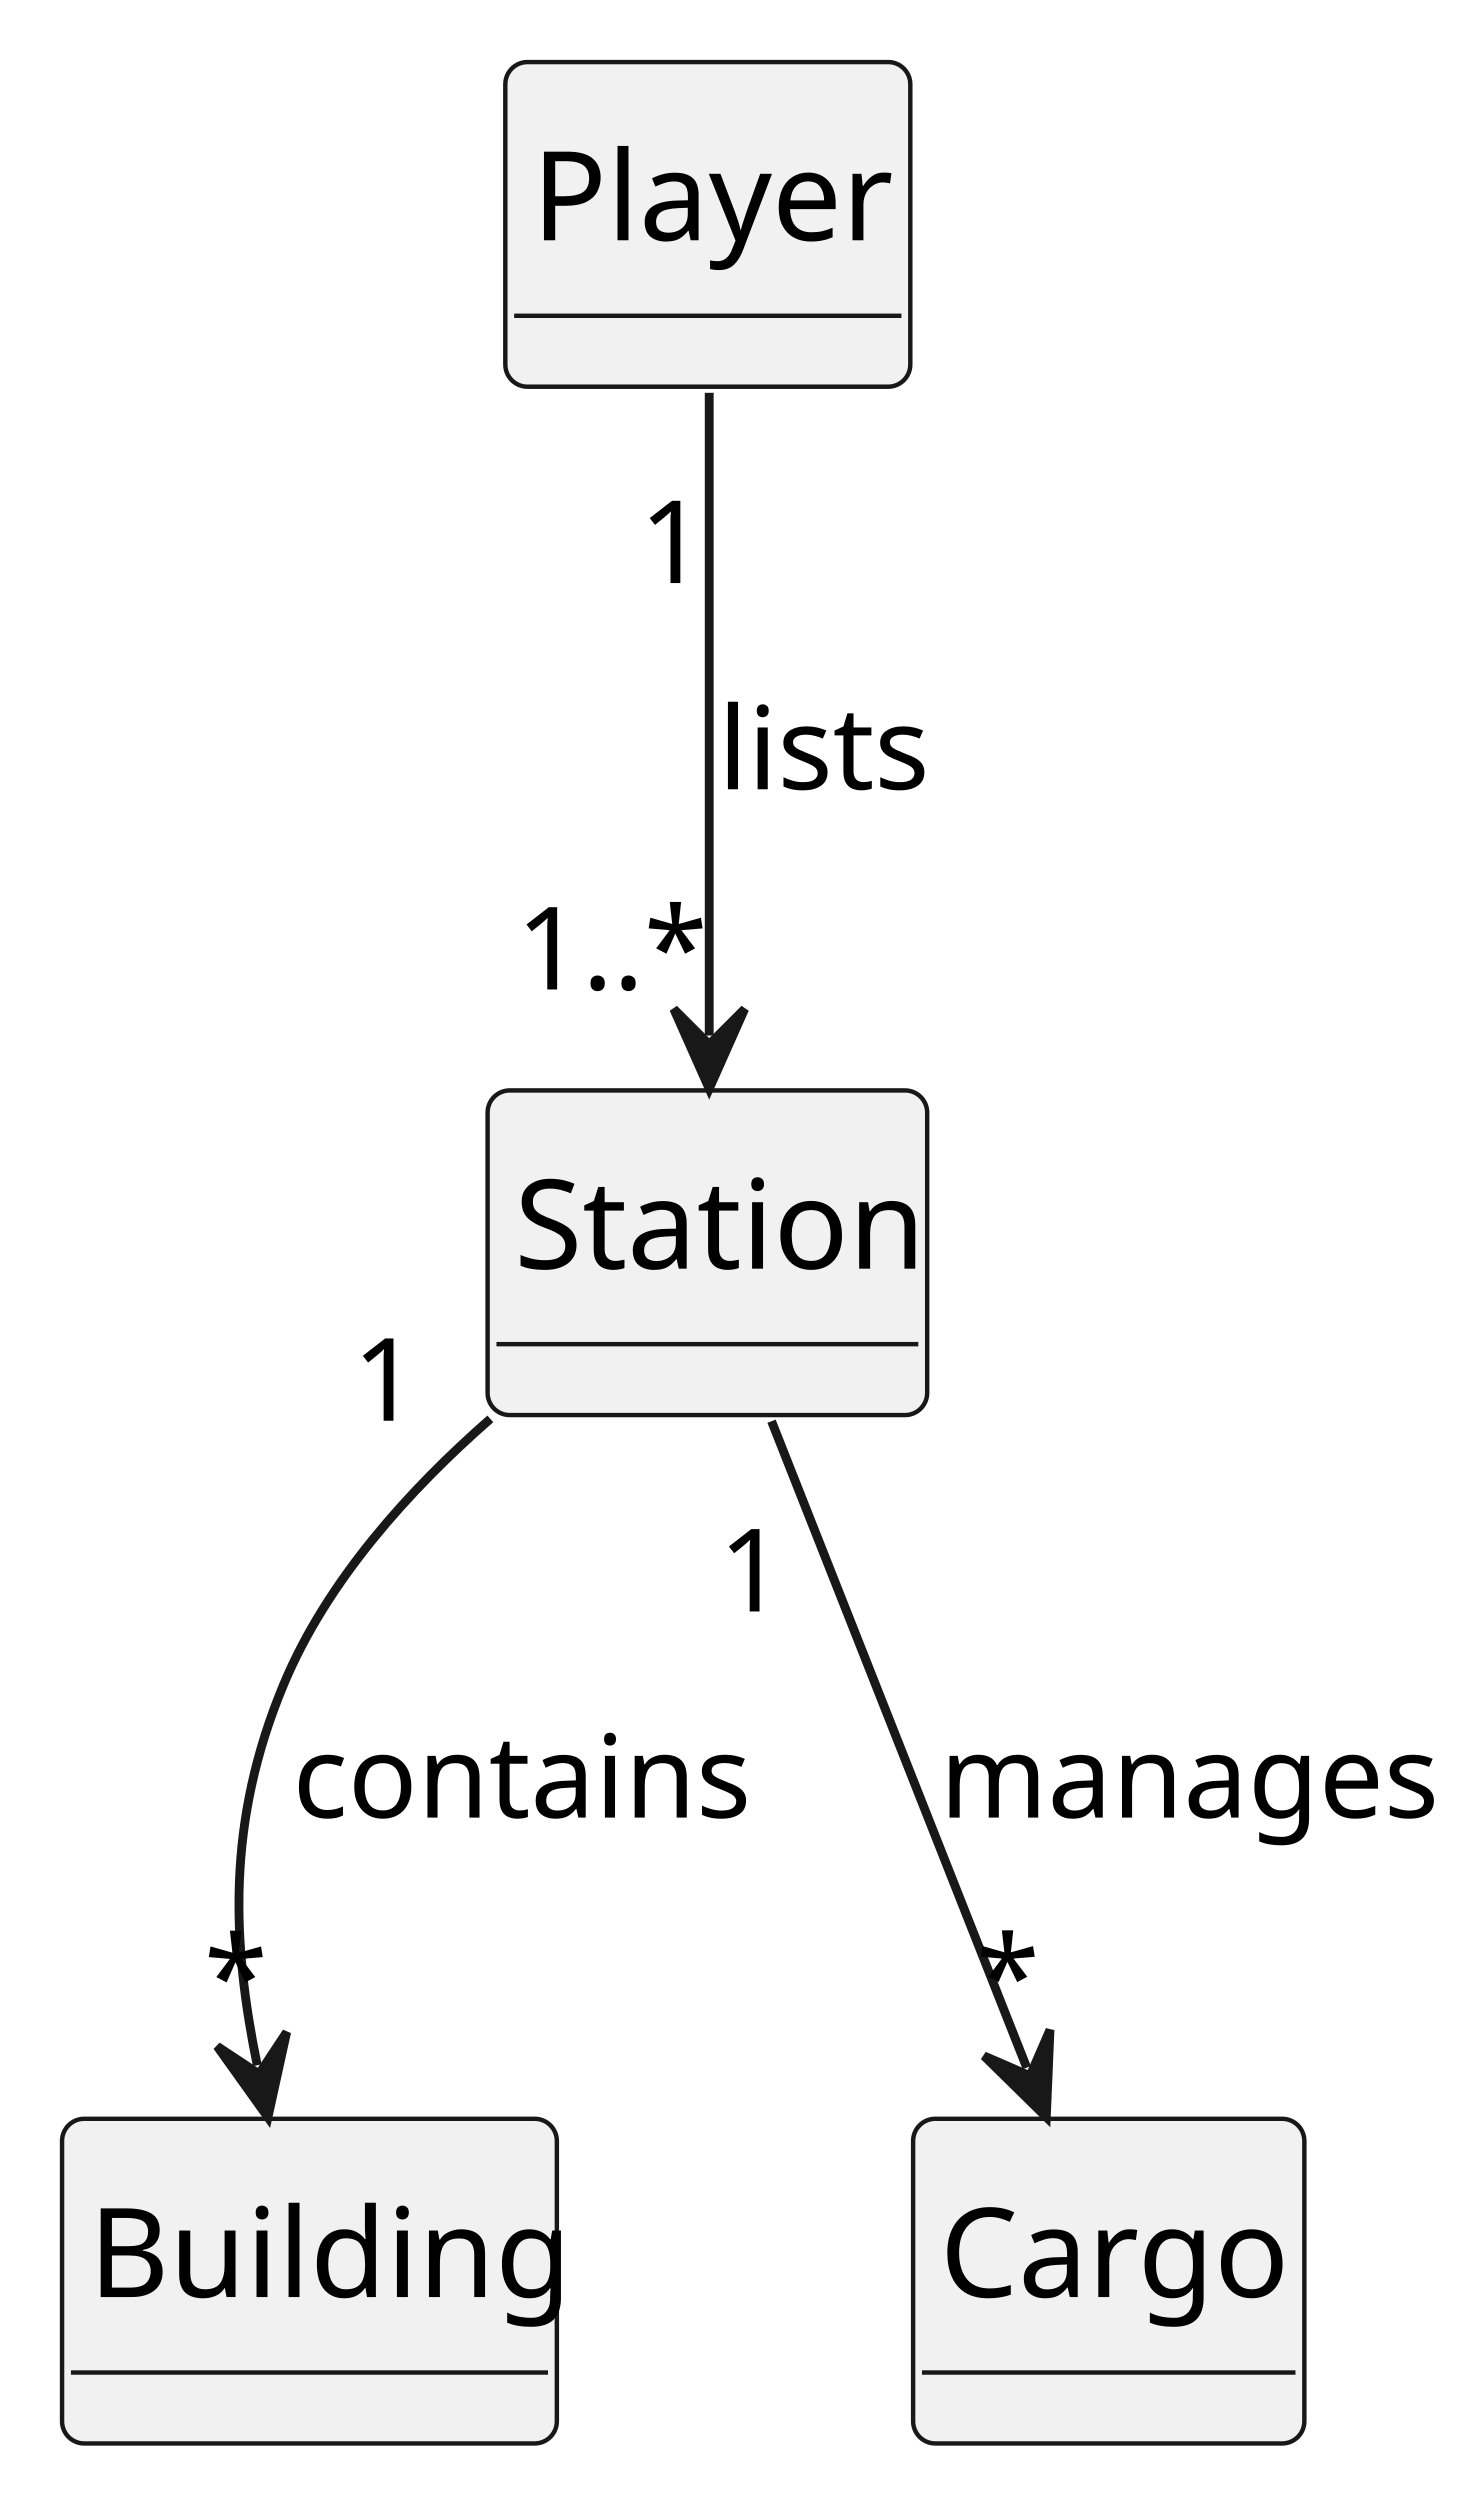
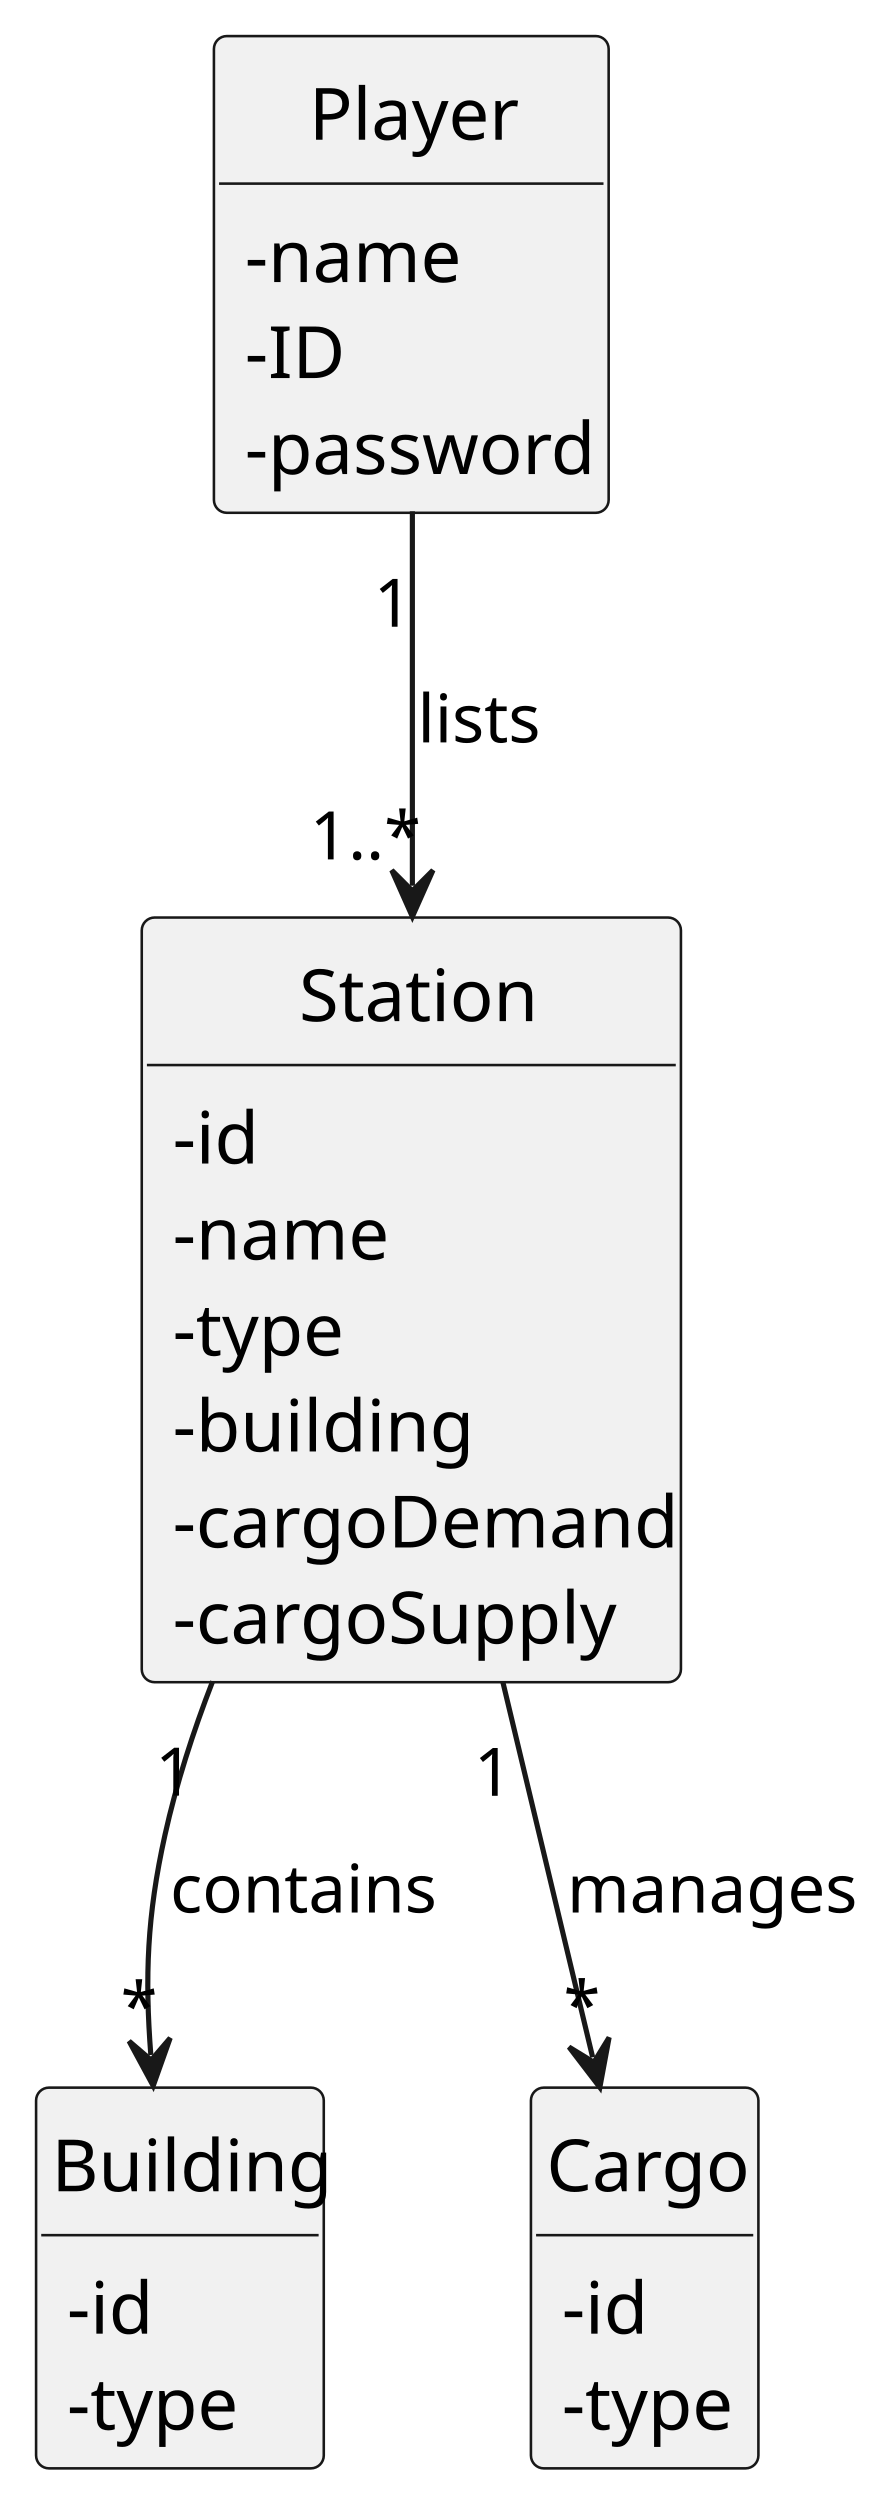
- <svg xmlns="http://www.w3.org/2000/svg" contentStyleType="text/css" height="282px" preserveAspectRatio="none" style="width:167px;height:282px;background:#FFFFFF;" version="1.1" viewBox="0 0 167 282" width="167px" zoomAndPan="magnify">
+ <svg xmlns="http://www.w3.org/2000/svg" contentStyleType="text/css" height="485px" preserveAspectRatio="none" style="width:171px;height:485px;background:#FFFFFF;" version="1.1" viewBox="0 0 171 485" width="171px" zoomAndPan="magnify">
  <defs />
  <g>
    <g id="elem_Player">
-       <rect codeLine="11" fill="#F1F1F1" height="36.621" id="Player" rx="2.5" ry="2.5" style="stroke:#181818;stroke-width:0.5;" width="45.683" x="57" y="7" />
-       <text fill="#000000" font-family="sans-serif" font-size="14" lengthAdjust="spacing" textLength="39.683" x="60" y="27.107">Player</text>
-       <line style="stroke:#181818;stroke-width:0.5;" x1="58" x2="101.683" y1="35.621" y2="35.621" />
+       <rect codeLine="11" fill="#F1F1F1" height="92.484" id="Player" rx="2.5" ry="2.5" style="stroke:#181818;stroke-width:0.5;" width="76.579" x="41.5" y="7" />
+       <text fill="#000000" font-family="sans-serif" font-size="14" lengthAdjust="spacing" textLength="39.683" x="59.948" y="27.107">Player</text>
+       <line style="stroke:#181818;stroke-width:0.5;" x1="42.5" x2="117.079" y1="35.621" y2="35.621" />
+       <text fill="#000000" font-family="sans-serif" font-size="14" lengthAdjust="spacing" textLength="39.683" x="47.5" y="54.728">-name</text>
+       <text fill="#000000" font-family="sans-serif" font-size="14" lengthAdjust="spacing" textLength="18.662" x="47.5" y="73.35">-ID</text>
+       <text fill="#000000" font-family="sans-serif" font-size="14" lengthAdjust="spacing" textLength="64.579" x="47.5" y="91.971">-password</text>
    </g>
    <g id="elem_Station">
-       <rect codeLine="15" fill="#F1F1F1" height="36.621" id="Station" rx="2.5" ry="2.5" style="stroke:#181818;stroke-width:0.5;" width="49.586" x="55" y="123" />
-       <text fill="#000000" font-family="sans-serif" font-size="14" lengthAdjust="spacing" textLength="43.586" x="58" y="143.107">Station</text>
-       <line style="stroke:#181818;stroke-width:0.5;" x1="56" x2="103.586" y1="151.621" y2="151.621" />
+       <rect codeLine="17" fill="#F1F1F1" height="148.348" id="Station" rx="2.5" ry="2.5" style="stroke:#181818;stroke-width:0.5;" width="104.6" x="27.5" y="178" />
+       <text fill="#000000" font-family="sans-serif" font-size="14" lengthAdjust="spacing" textLength="43.586" x="58.007" y="198.107">Station</text>
+       <line style="stroke:#181818;stroke-width:0.5;" x1="28.5" x2="131.1" y1="206.621" y2="206.621" />
+       <text fill="#000000" font-family="sans-serif" font-size="14" lengthAdjust="spacing" textLength="15.559" x="33.5" y="225.728">-id</text>
+       <text fill="#000000" font-family="sans-serif" font-size="14" lengthAdjust="spacing" textLength="39.683" x="33.5" y="244.35">-name</text>
+       <text fill="#000000" font-family="sans-serif" font-size="14" lengthAdjust="spacing" textLength="31.124" x="33.5" y="262.971">-type</text>
+       <text fill="#000000" font-family="sans-serif" font-size="14" lengthAdjust="spacing" textLength="52.924" x="33.5" y="281.592">-building</text>
+       <text fill="#000000" font-family="sans-serif" font-size="14" lengthAdjust="spacing" textLength="92.6" x="33.5" y="300.213">-cargoDemand</text>
+       <text fill="#000000" font-family="sans-serif" font-size="14" lengthAdjust="spacing" textLength="82.489" x="33.5" y="318.834">-cargoSupply</text>
    </g>
    <g id="elem_Building">
-       <rect fill="#F1F1F1" height="36.621" id="Building" rx="2.5" ry="2.5" style="stroke:#181818;stroke-width:0.5;" width="55.813" x="7" y="239" />
-       <text fill="#000000" font-family="sans-serif" font-size="14" lengthAdjust="spacing" textLength="49.813" x="10" y="259.107">Building</text>
-       <line style="stroke:#181818;stroke-width:0.5;" x1="8" x2="61.813" y1="267.621" y2="267.621" />
+       <rect codeLine="26" fill="#F1F1F1" height="73.863" id="Building" rx="2.5" ry="2.5" style="stroke:#181818;stroke-width:0.5;" width="55.813" x="7" y="405" />
+       <text fill="#000000" font-family="sans-serif" font-size="14" lengthAdjust="spacing" textLength="49.813" x="10" y="425.107">Building</text>
+       <line style="stroke:#181818;stroke-width:0.5;" x1="8" x2="61.813" y1="433.621" y2="433.621" />
+       <text fill="#000000" font-family="sans-serif" font-size="14" lengthAdjust="spacing" textLength="15.559" x="13" y="452.728">-id</text>
+       <text fill="#000000" font-family="sans-serif" font-size="14" lengthAdjust="spacing" textLength="31.124" x="13" y="471.35">-type</text>
    </g>
    <g id="elem_Cargo">
-       <rect fill="#F1F1F1" height="36.621" id="Cargo" rx="2.5" ry="2.5" style="stroke:#181818;stroke-width:0.5;" width="44.131" x="103" y="239" />
-       <text fill="#000000" font-family="sans-serif" font-size="14" lengthAdjust="spacing" textLength="38.131" x="106" y="259.107">Cargo</text>
-       <line style="stroke:#181818;stroke-width:0.5;" x1="104" x2="146.131" y1="267.621" y2="267.621" />
+       <rect codeLine="31" fill="#F1F1F1" height="73.863" id="Cargo" rx="2.5" ry="2.5" style="stroke:#181818;stroke-width:0.5;" width="44.131" x="103" y="405" />
+       <text fill="#000000" font-family="sans-serif" font-size="14" lengthAdjust="spacing" textLength="38.131" x="106" y="425.107">Cargo</text>
+       <line style="stroke:#181818;stroke-width:0.5;" x1="104" x2="146.131" y1="433.621" y2="433.621" />
+       <text fill="#000000" font-family="sans-serif" font-size="14" lengthAdjust="spacing" textLength="15.559" x="109" y="452.728">-id</text>
+       <text fill="#000000" font-family="sans-serif" font-size="14" lengthAdjust="spacing" textLength="31.124" x="109" y="471.35">-type</text>
    </g>
    <g id="link_Player_Station">
-       <path codeLine="19" d="M80,44.31 C80,65.73 80,95.45 80,116.81 " fill="none" id="Player-to-Station" style="stroke:#181818;stroke-width:1.0;" />
-       <polygon fill="#181818" points="80,122.81,84,113.81,80,117.81,76,113.81,80,122.81" style="stroke:#181818;stroke-width:1.0;" />
-       <text fill="#000000" font-family="sans-serif" font-size="13" lengthAdjust="spacing" textLength="22.388" x="81" y="89.028">lists</text>
-       <text fill="#000000" font-family="sans-serif" font-size="13" lengthAdjust="spacing" textLength="7.23" x="72.133" y="65.768">1</text>
-       <text fill="#000000" font-family="sans-serif" font-size="13" lengthAdjust="spacing" textLength="19.513" x="58.233" y="111.614">1..*</text>
+       <path codeLine="36" d="M80,99.2 C80,122.48 80,145.46 80,171.83 " fill="none" id="Player-to-Station" style="stroke:#181818;stroke-width:1.0;" />
+       <polygon fill="#181818" points="80,177.83,84,168.83,80,172.83,76,168.83,80,177.83" style="stroke:#181818;stroke-width:1.0;" />
+       <text fill="#000000" font-family="sans-serif" font-size="13" lengthAdjust="spacing" textLength="22.388" x="81" y="144.028">lists</text>
+       <text fill="#000000" font-family="sans-serif" font-size="13" lengthAdjust="spacing" textLength="7.23" x="72.514" y="121.59">1</text>
+       <text fill="#000000" font-family="sans-serif" font-size="13" lengthAdjust="spacing" textLength="19.513" x="60.11" y="166.718">1..*</text>
    </g>
    <g id="link_Station_Building">
-       <path codeLine="20" d="M55.31,160.05 C46.18,168.03 36.88,178.31 32,190 C25.5,205.57 26.187,219.132 29.017,232.962 " fill="none" id="Station-to-Building" style="stroke:#181818;stroke-width:1.0;" />
-       <polygon fill="#181818" points="30.22,238.84,32.334,229.221,29.218,233.941,24.497,230.825,30.22,238.84" style="stroke:#181818;stroke-width:1.0;" />
-       <text fill="#000000" font-family="sans-serif" font-size="13" lengthAdjust="spacing" textLength="48.42" x="33" y="205.028">contains</text>
-       <text fill="#000000" font-family="sans-serif" font-size="13" lengthAdjust="spacing" textLength="7.23" x="39.775" y="160.259">1</text>
-       <text fill="#000000" font-family="sans-serif" font-size="13" lengthAdjust="spacing" textLength="5.059" x="23.028" y="227.653">*</text>
+       <path codeLine="37" d="M41.25,326.18 C37.45,335.98 34.2,346.08 32,356 C28.52,371.71 28.089,383.478 29.259,398.668 " fill="none" id="Station-to-Building" style="stroke:#181818;stroke-width:1.0;" />
+       <polygon fill="#181818" points="29.72,404.65,33.017,395.369,29.336,399.665,25.041,395.984,29.72,404.65" style="stroke:#181818;stroke-width:1.0;" />
+       <text fill="#000000" font-family="sans-serif" font-size="13" lengthAdjust="spacing" textLength="48.42" x="33" y="371.028">contains</text>
+       <text fill="#000000" font-family="sans-serif" font-size="13" lengthAdjust="spacing" textLength="7.23" x="30.122" y="348.344">1</text>
+       <text fill="#000000" font-family="sans-serif" font-size="13" lengthAdjust="spacing" textLength="5.059" x="23.404" y="393.835">*</text>
    </g>
    <g id="link_Station_Cargo">
-       <path codeLine="21" d="M87.03,160.31 C95.49,181.73 107.387,211.869 115.817,233.229 " fill="none" id="Station-to-Cargo" style="stroke:#181818;stroke-width:1.0;" />
-       <polygon fill="#181818" points="118.02,238.81,118.437,228.97,116.184,234.159,110.995,231.907,118.02,238.81" style="stroke:#181818;stroke-width:1.0;" />
-       <text fill="#000000" font-family="sans-serif" font-size="13" lengthAdjust="spacing" textLength="53.479" x="106" y="205.028">manages</text>
-       <text fill="#000000" font-family="sans-serif" font-size="13" lengthAdjust="spacing" textLength="7.23" x="81.065" y="181.768">1</text>
-       <text fill="#000000" font-family="sans-serif" font-size="13" lengthAdjust="spacing" textLength="5.059" x="110.106" y="227.614">*</text>
+       <path codeLine="38" d="M97.53,326.22 C103.99,353.24 109.645,376.825 114.975,399.115 " fill="none" id="Station-to-Cargo" style="stroke:#181818;stroke-width:1.0;" />
+       <polygon fill="#181818" points="116.37,404.95,118.167,395.267,115.207,400.087,110.387,397.127,116.37,404.95" style="stroke:#181818;stroke-width:1.0;" />
+       <text fill="#000000" font-family="sans-serif" font-size="13" lengthAdjust="spacing" textLength="53.479" x="110" y="371.028">manages</text>
+       <text fill="#000000" font-family="sans-serif" font-size="13" lengthAdjust="spacing" textLength="7.23" x="91.942" y="348.388">1</text>
+       <text fill="#000000" font-family="sans-serif" font-size="13" lengthAdjust="spacing" textLength="5.059" x="109.311" y="393.62">*</text>
    </g>
  </g>
</svg>
